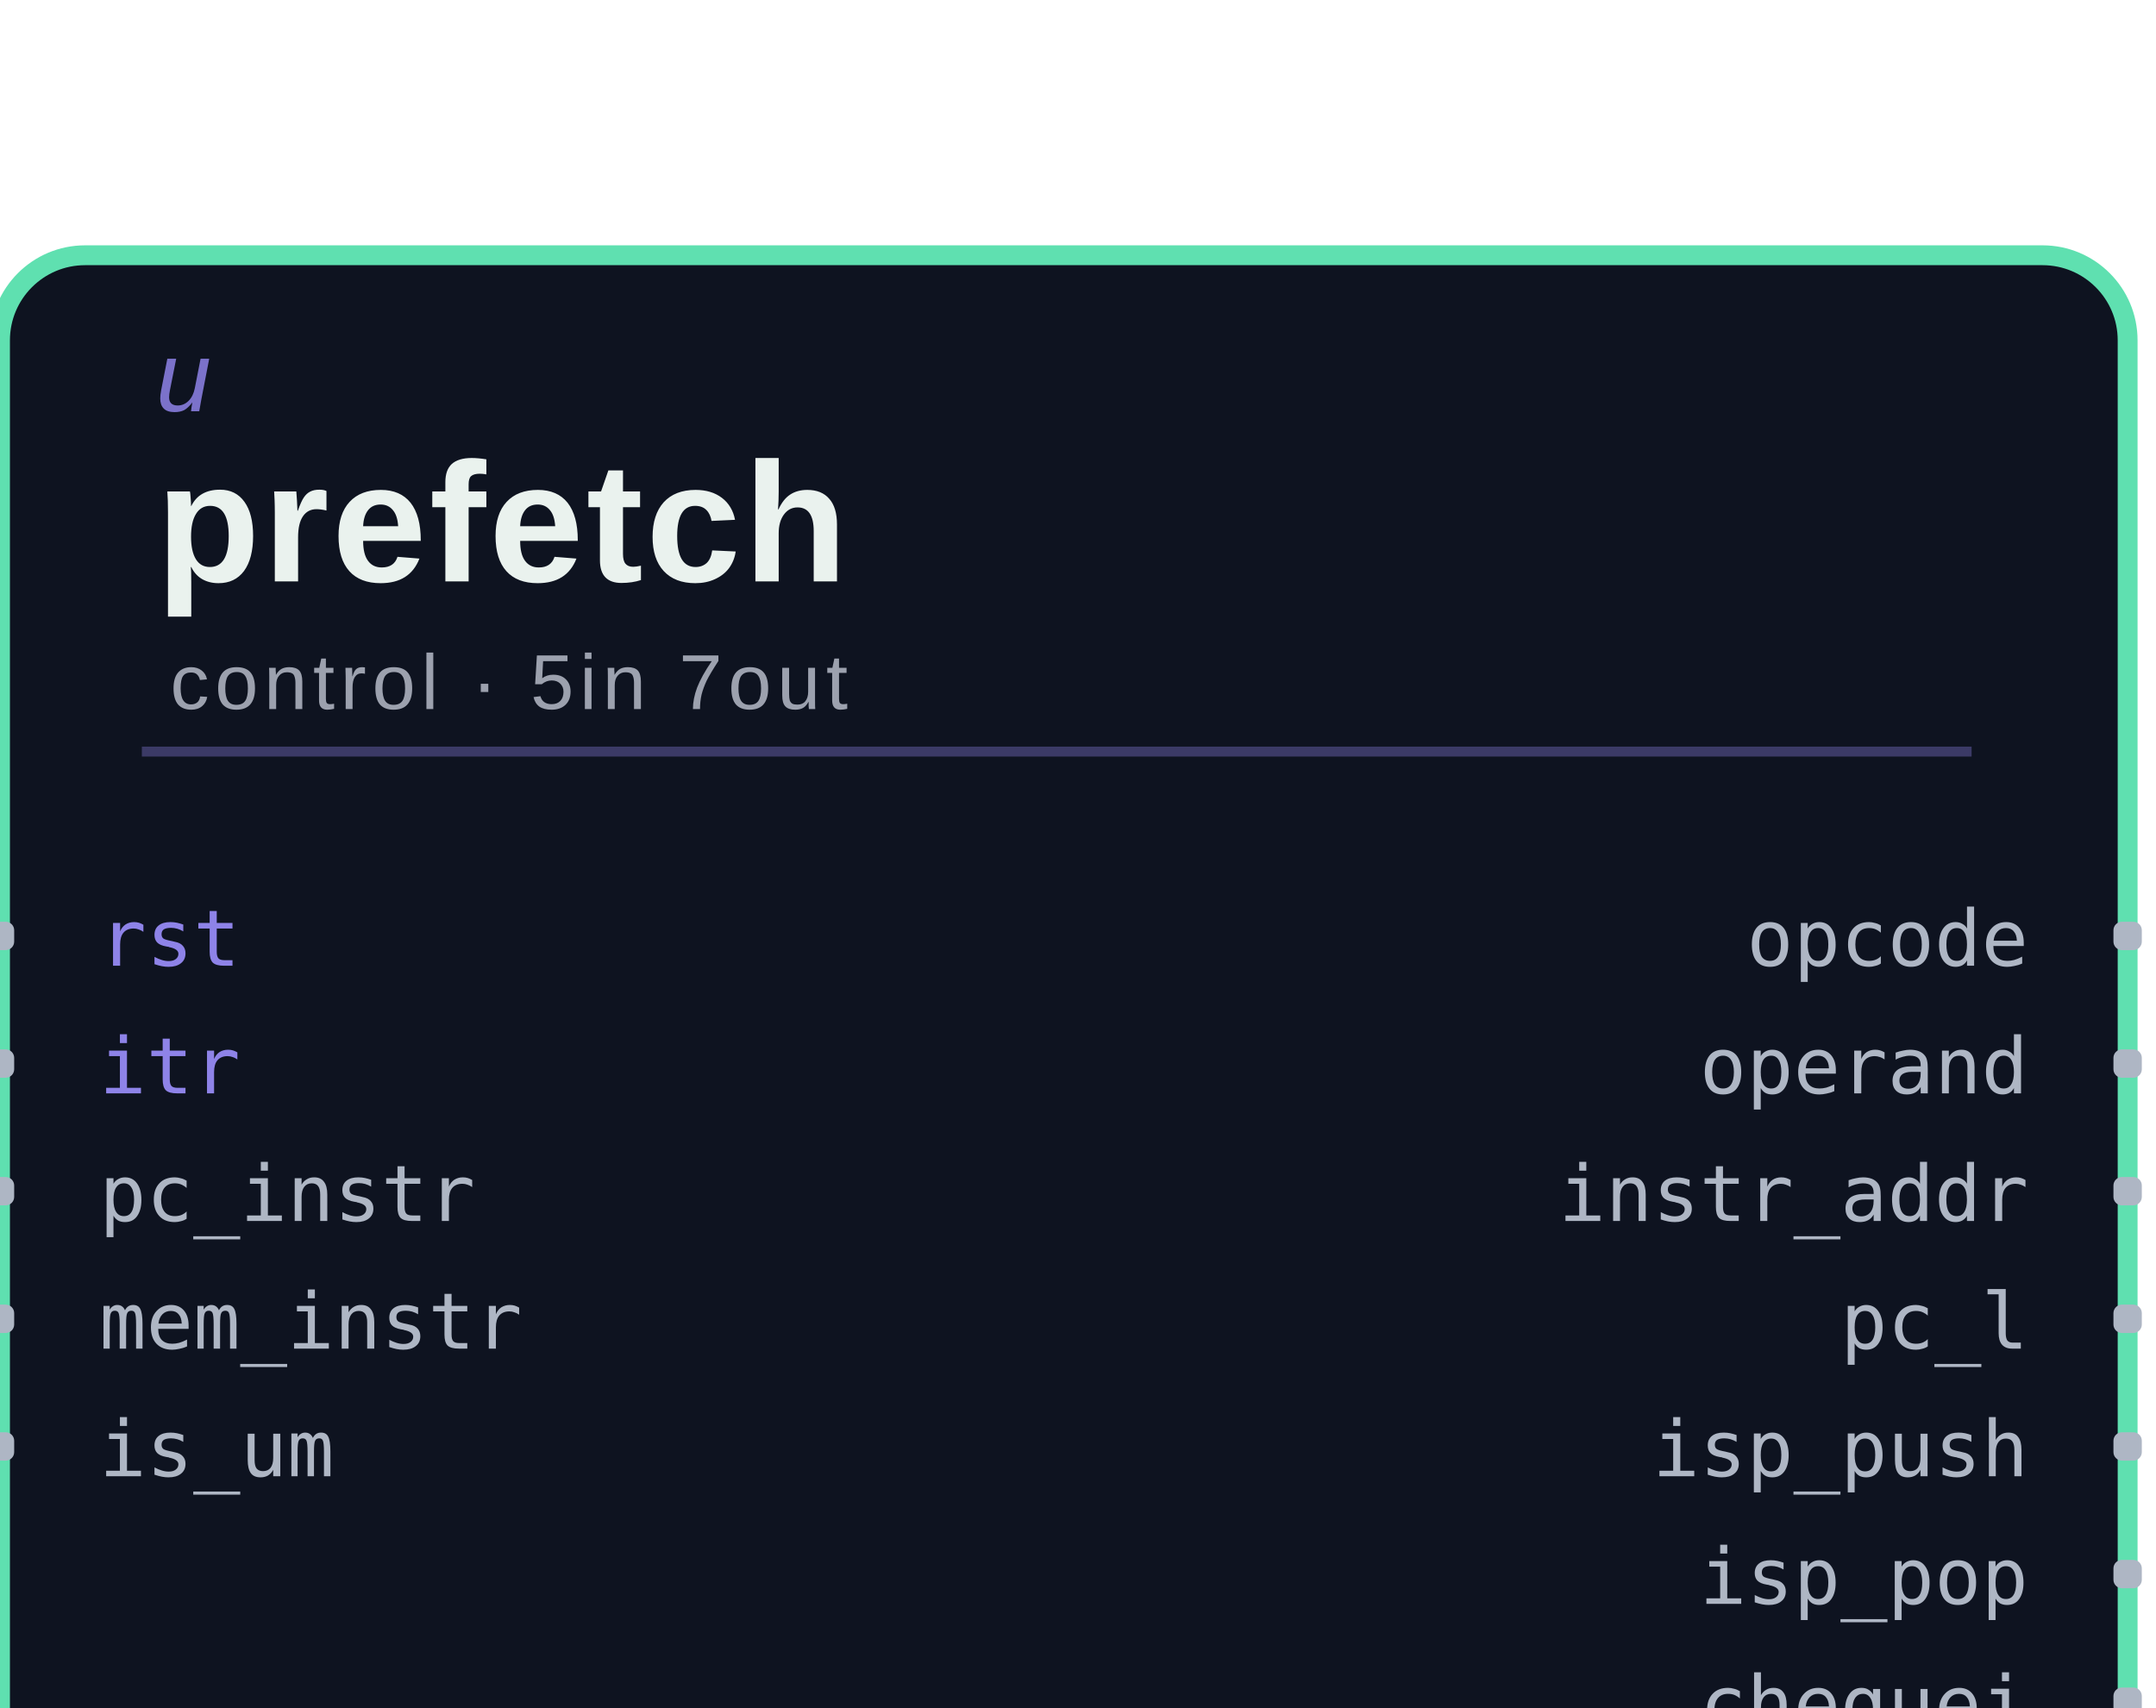
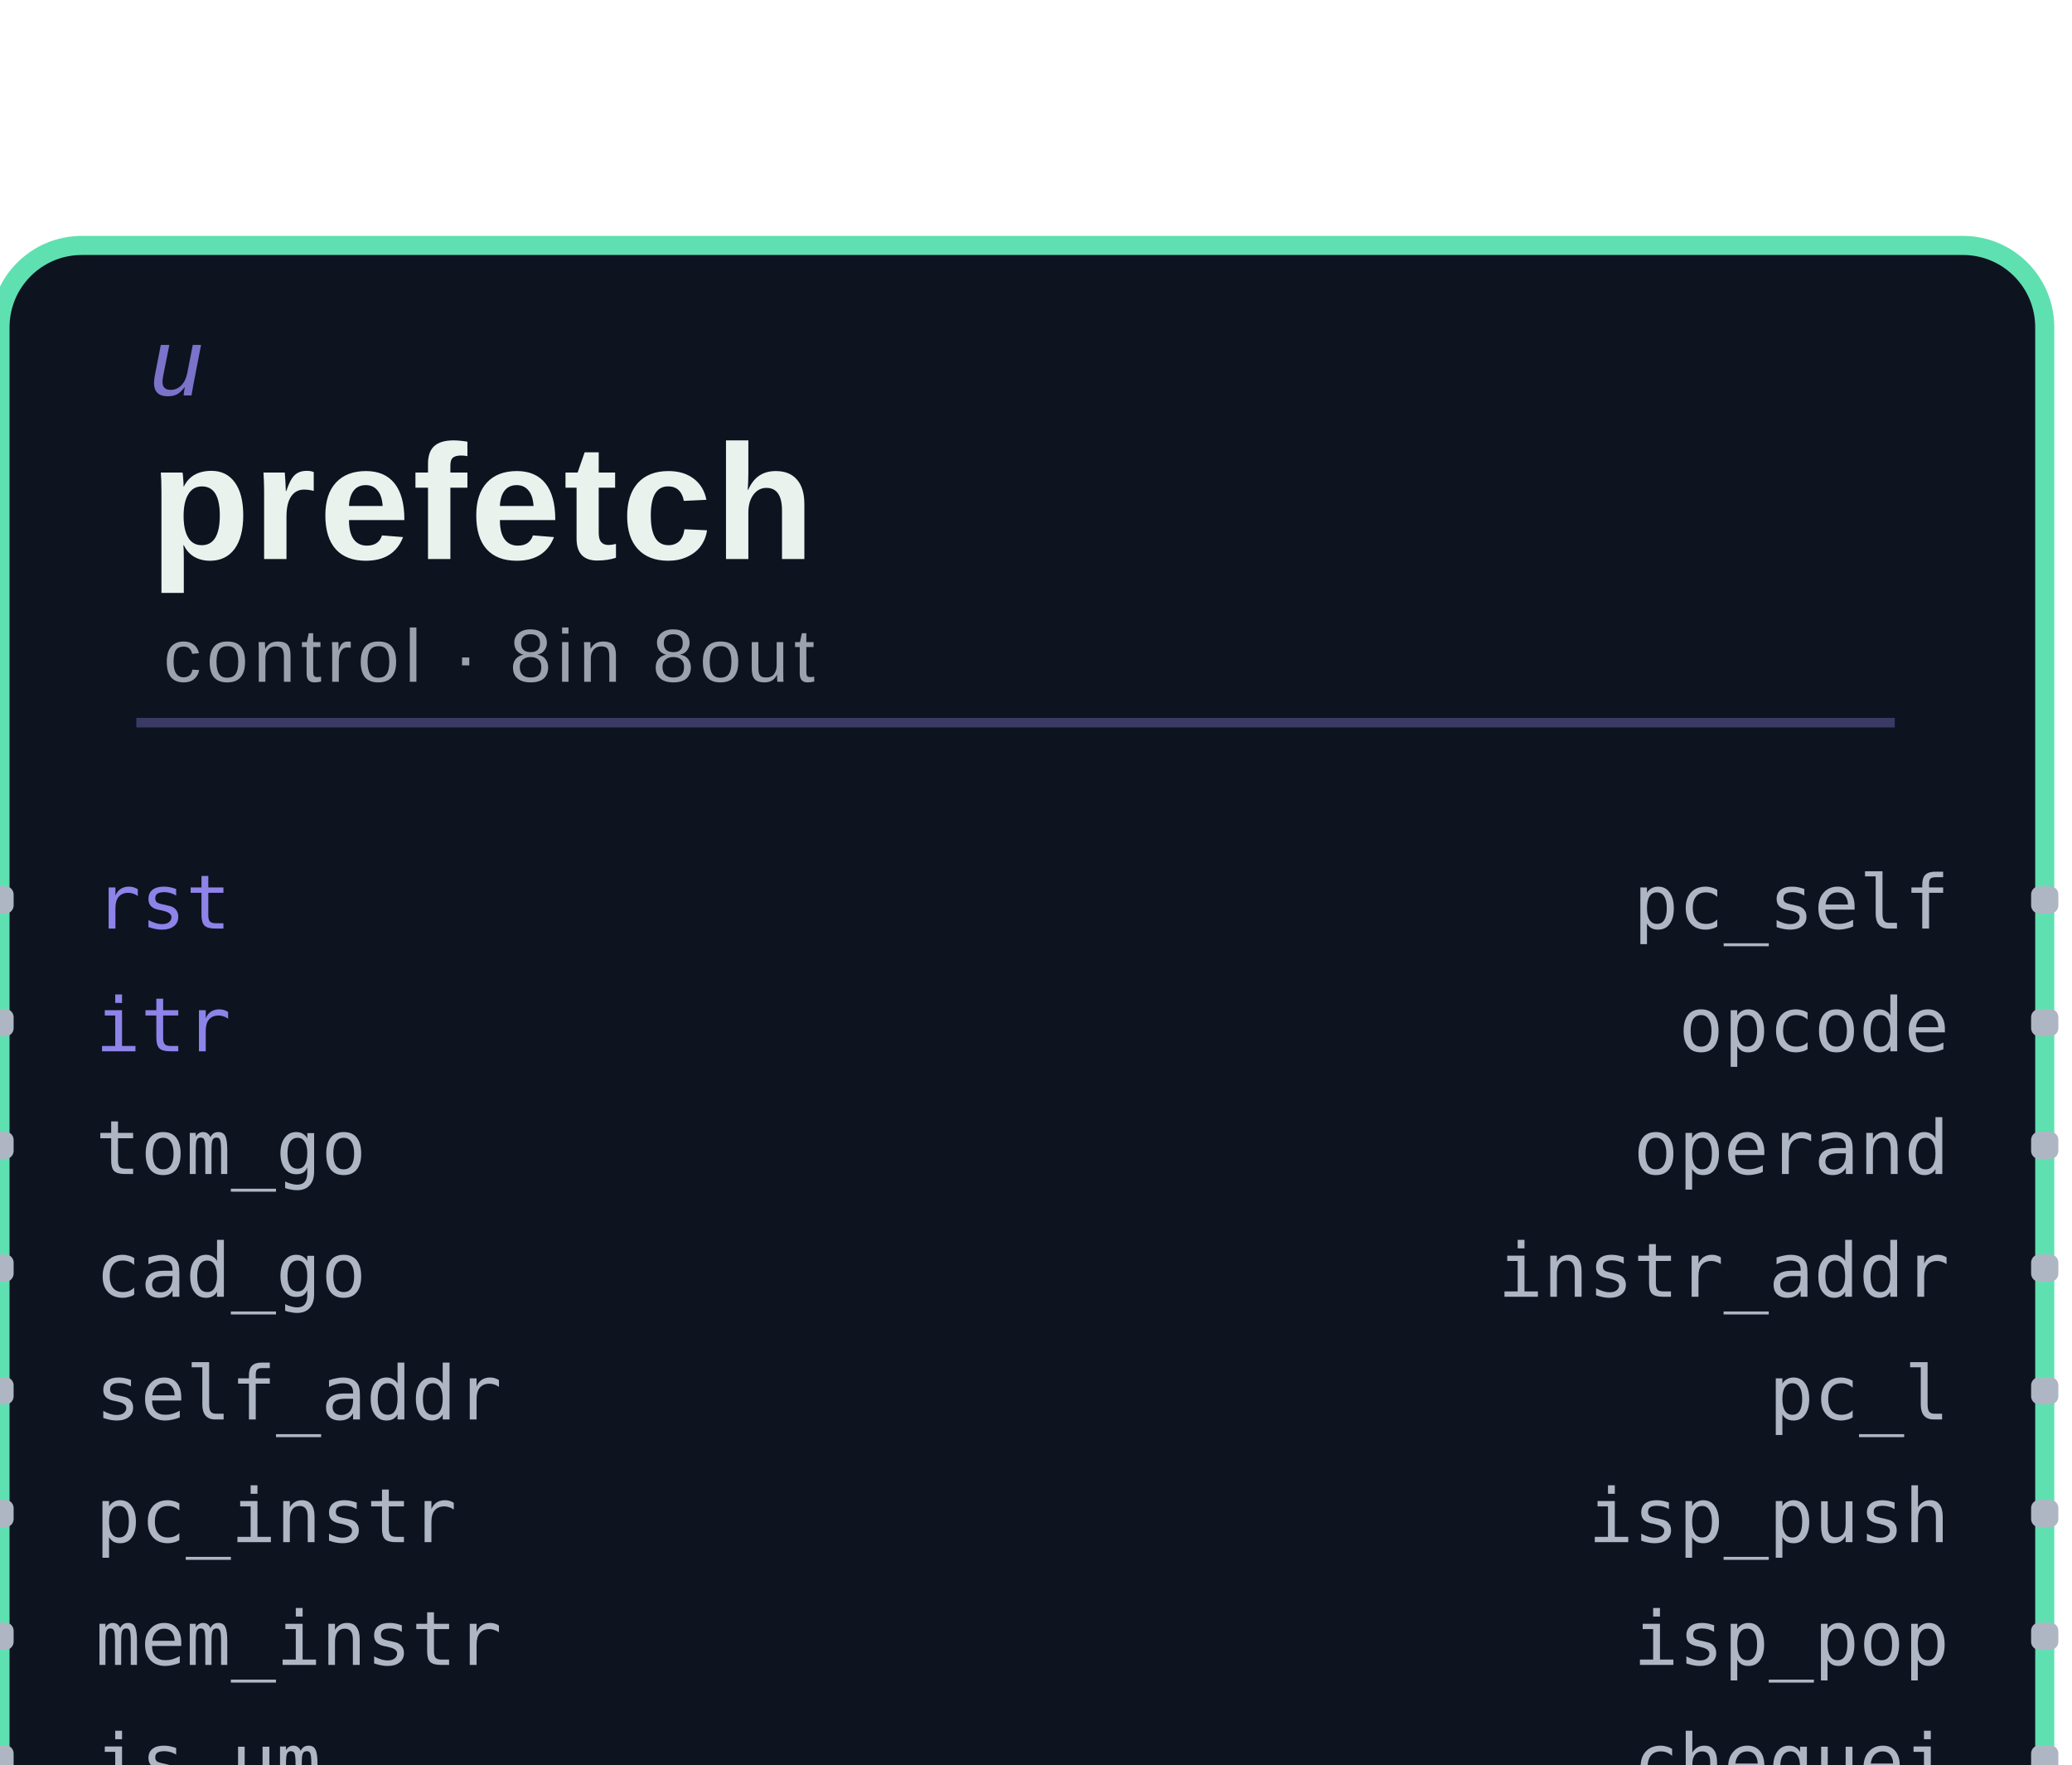
<svg xmlns="http://www.w3.org/2000/svg" xmlns:ns1="https://github.com/nturley/netlistsvg">
-   <g ns1:type="prefetch" transform="translate(0, 0)" ns1:width="150" ns1:height="141">
+   <g ns1:type="prefetch" transform="translate(0, 0)" ns1:width="150" ns1:height="150">
    <ns1:alias val="prefetch" />
-     <path d="M 6,18 H 144 A 6,6 0 0 1 150,24 V 131 A 6,6 0 0 1 144,137 H 6 A 6,6 0 0 1 0,131 V 24 A 6,6 0 0 1 6,18 Z" class="$cell_id" style="fill: var(--prism-card, #0E1320); stroke: var(--prism-module-stroke, #5FE0B0); stroke-width: 1.4; stroke-linejoin: round;" />
+     <path d="M 6,18 H 144 A 6,6 0 0 1 150,24 V 140 A 6,6 0 0 1 144,146 H 6 A 6,6 0 0 1 0,140 V 24 A 6,6 0 0 1 6,18 Z" class="$cell_id" style="fill: var(--prism-card, #0E1320); stroke: var(--prism-module-stroke, #5FE0B0); stroke-width: 1.4; stroke-linejoin: round;" />
    <text x="11" y="29" class="$cell_id" ns1:attribute="ref" style="font-family: 'Segoe UI', system-ui, -apple-system, 'Helvetica Neue', Arial, sans-serif; text-anchor: start; font-size: 7px; font-style: italic; fill: var(--aurora-violet, #8E83E8); opacity: 0.85;">u</text>
    <text x="11" y="41" class="nodelabel $cell_id" ns1:attribute="" style="font-family: 'Segoe UI', system-ui, -apple-system, 'Helvetica Neue', Arial, sans-serif; text-anchor: start; font-weight: 700; font-size: 12px; letter-spacing: 0.2px; fill: var(--prism-module-glyph, #EAF2EE);">prefetch</text>
-     <text x="12" y="50" class="$cell_id" ns1:attribute="" style="font-family: 'Segoe UI', system-ui, -apple-system, 'Helvetica Neue', Arial, sans-serif; text-anchor: start; font-size: 5.5px; letter-spacing: 0.4px; fill: var(--text-secondary, #9CA1AE);">control · 5in 7out</text>
+     <text x="12" y="50" class="$cell_id" ns1:attribute="" style="font-family: 'Segoe UI', system-ui, -apple-system, 'Helvetica Neue', Arial, sans-serif; text-anchor: start; font-size: 5.5px; letter-spacing: 0.4px; fill: var(--text-secondary, #9CA1AE);">control · 8in 8out</text>
    <line x1="10" y1="53" x2="139" y2="53" stroke="var(--aurora-violet, #8E83E8)" stroke-width="0.7" opacity="0.35" />
    <rect x="-1.0" y="65.0" width="2" height="2" rx="0.6" fill="var(--prism-port-label, #AEB6C4)" />
    <text x="7" y="68.1" class="$cell_id" ns1:attribute="" style="font-family: 'JetBrains Mono', 'Cascadia Code', 'Consolas', ui-monospace, monospace; text-anchor: start; font-size: 5.5px; fill: var(--accent, #8E83E8);">rst</text>
    <g ns1:x="0" ns1:y="66" ns1:pid="rst" />
    <rect x="-1.0" y="74.0" width="2" height="2" rx="0.6" fill="var(--prism-port-label, #AEB6C4)" />
    <text x="7" y="77.1" class="$cell_id" ns1:attribute="" style="font-family: 'JetBrains Mono', 'Cascadia Code', 'Consolas', ui-monospace, monospace; text-anchor: start; font-size: 5.5px; fill: var(--accent, #8E83E8);">itr</text>
    <g ns1:x="0" ns1:y="75" ns1:pid="itr" />
    <rect x="-1.0" y="83.0" width="2" height="2" rx="0.6" fill="var(--prism-port-label, #AEB6C4)" />
-     <text x="7" y="86.1" class="$cell_id" ns1:attribute="" style="font-family: 'JetBrains Mono', 'Cascadia Code', 'Consolas', ui-monospace, monospace; text-anchor: start; font-size: 5.5px; fill: var(--prism-port-label, #AEB6C4);">pc_instr</text>
-     <g ns1:x="0" ns1:y="84" ns1:pid="pc_instr" />
+     <text x="7" y="86.1" class="$cell_id" ns1:attribute="" style="font-family: 'JetBrains Mono', 'Cascadia Code', 'Consolas', ui-monospace, monospace; text-anchor: start; font-size: 5.5px; fill: var(--prism-port-label, #AEB6C4);">tom_go</text>
+     <g ns1:x="0" ns1:y="84" ns1:pid="tom_go" />
    <rect x="-1.0" y="92.0" width="2" height="2" rx="0.6" fill="var(--prism-port-label, #AEB6C4)" />
-     <text x="7" y="95.1" class="$cell_id" ns1:attribute="" style="font-family: 'JetBrains Mono', 'Cascadia Code', 'Consolas', ui-monospace, monospace; text-anchor: start; font-size: 5.5px; fill: var(--prism-port-label, #AEB6C4);">mem_instr</text>
-     <g ns1:x="0" ns1:y="93" ns1:pid="mem_instr" />
+     <text x="7" y="95.1" class="$cell_id" ns1:attribute="" style="font-family: 'JetBrains Mono', 'Cascadia Code', 'Consolas', ui-monospace, monospace; text-anchor: start; font-size: 5.5px; fill: var(--prism-port-label, #AEB6C4);">cad_go</text>
+     <g ns1:x="0" ns1:y="93" ns1:pid="cad_go" />
    <rect x="-1.0" y="101.0" width="2" height="2" rx="0.6" fill="var(--prism-port-label, #AEB6C4)" />
-     <text x="7" y="104.1" class="$cell_id" ns1:attribute="" style="font-family: 'JetBrains Mono', 'Cascadia Code', 'Consolas', ui-monospace, monospace; text-anchor: start; font-size: 5.5px; fill: var(--prism-port-label, #AEB6C4);">is_um</text>
-     <g ns1:x="0" ns1:y="102" ns1:pid="is_um" />
+     <text x="7" y="104.1" class="$cell_id" ns1:attribute="" style="font-family: 'JetBrains Mono', 'Cascadia Code', 'Consolas', ui-monospace, monospace; text-anchor: start; font-size: 5.5px; fill: var(--prism-port-label, #AEB6C4);">self_addr</text>
+     <g ns1:x="0" ns1:y="102" ns1:pid="self_addr" />
+     <rect x="-1.0" y="110.0" width="2" height="2" rx="0.6" fill="var(--prism-port-label, #AEB6C4)" />
+     <text x="7" y="113.1" class="$cell_id" ns1:attribute="" style="font-family: 'JetBrains Mono', 'Cascadia Code', 'Consolas', ui-monospace, monospace; text-anchor: start; font-size: 5.5px; fill: var(--prism-port-label, #AEB6C4);">pc_instr</text>
+     <g ns1:x="0" ns1:y="111" ns1:pid="pc_instr" />
+     <rect x="-1.0" y="119.0" width="2" height="2" rx="0.6" fill="var(--prism-port-label, #AEB6C4)" />
+     <text x="7" y="122.1" class="$cell_id" ns1:attribute="" style="font-family: 'JetBrains Mono', 'Cascadia Code', 'Consolas', ui-monospace, monospace; text-anchor: start; font-size: 5.5px; fill: var(--prism-port-label, #AEB6C4);">mem_instr</text>
+     <g ns1:x="0" ns1:y="120" ns1:pid="mem_instr" />
+     <rect x="-1.0" y="128.0" width="2" height="2" rx="0.6" fill="var(--prism-port-label, #AEB6C4)" />
+     <text x="7" y="131.1" class="$cell_id" ns1:attribute="" style="font-family: 'JetBrains Mono', 'Cascadia Code', 'Consolas', ui-monospace, monospace; text-anchor: start; font-size: 5.5px; fill: var(--prism-port-label, #AEB6C4);">is_um</text>
+     <g ns1:x="0" ns1:y="129" ns1:pid="is_um" />
    <rect x="149.0" y="65.0" width="2" height="2" rx="0.6" fill="var(--prism-port-label, #AEB6C4)" />
-     <text x="143" y="68.1" class="$cell_id" ns1:attribute="" style="font-family: 'JetBrains Mono', 'Cascadia Code', 'Consolas', ui-monospace, monospace; text-anchor: end; font-size: 5.5px; fill: var(--prism-port-label, #AEB6C4);">opcode</text>
-     <g ns1:x="150" ns1:y="66" ns1:pid="opcode" />
+     <text x="143" y="68.1" class="$cell_id" ns1:attribute="" style="font-family: 'JetBrains Mono', 'Cascadia Code', 'Consolas', ui-monospace, monospace; text-anchor: end; font-size: 5.5px; fill: var(--prism-port-label, #AEB6C4);">pc_self</text>
+     <g ns1:x="150" ns1:y="66" ns1:pid="pc_self" />
    <rect x="149.0" y="74.0" width="2" height="2" rx="0.6" fill="var(--prism-port-label, #AEB6C4)" />
-     <text x="143" y="77.1" class="$cell_id" ns1:attribute="" style="font-family: 'JetBrains Mono', 'Cascadia Code', 'Consolas', ui-monospace, monospace; text-anchor: end; font-size: 5.5px; fill: var(--prism-port-label, #AEB6C4);">operand</text>
-     <g ns1:x="150" ns1:y="75" ns1:pid="operand" />
+     <text x="143" y="77.1" class="$cell_id" ns1:attribute="" style="font-family: 'JetBrains Mono', 'Cascadia Code', 'Consolas', ui-monospace, monospace; text-anchor: end; font-size: 5.5px; fill: var(--prism-port-label, #AEB6C4);">opcode</text>
+     <g ns1:x="150" ns1:y="75" ns1:pid="opcode" />
    <rect x="149.0" y="83.0" width="2" height="2" rx="0.6" fill="var(--prism-port-label, #AEB6C4)" />
-     <text x="143" y="86.1" class="$cell_id" ns1:attribute="" style="font-family: 'JetBrains Mono', 'Cascadia Code', 'Consolas', ui-monospace, monospace; text-anchor: end; font-size: 5.5px; fill: var(--prism-port-label, #AEB6C4);">instr_addr</text>
-     <g ns1:x="150" ns1:y="84" ns1:pid="instr_addr" />
+     <text x="143" y="86.1" class="$cell_id" ns1:attribute="" style="font-family: 'JetBrains Mono', 'Cascadia Code', 'Consolas', ui-monospace, monospace; text-anchor: end; font-size: 5.5px; fill: var(--prism-port-label, #AEB6C4);">operand</text>
+     <g ns1:x="150" ns1:y="84" ns1:pid="operand" />
    <rect x="149.0" y="92.0" width="2" height="2" rx="0.6" fill="var(--prism-port-label, #AEB6C4)" />
-     <text x="143" y="95.1" class="$cell_id" ns1:attribute="" style="font-family: 'JetBrains Mono', 'Cascadia Code', 'Consolas', ui-monospace, monospace; text-anchor: end; font-size: 5.5px; fill: var(--prism-port-label, #AEB6C4);">pc_l</text>
-     <g ns1:x="150" ns1:y="93" ns1:pid="pc_l" />
+     <text x="143" y="95.1" class="$cell_id" ns1:attribute="" style="font-family: 'JetBrains Mono', 'Cascadia Code', 'Consolas', ui-monospace, monospace; text-anchor: end; font-size: 5.5px; fill: var(--prism-port-label, #AEB6C4);">instr_addr</text>
+     <g ns1:x="150" ns1:y="93" ns1:pid="instr_addr" />
    <rect x="149.0" y="101.0" width="2" height="2" rx="0.6" fill="var(--prism-port-label, #AEB6C4)" />
-     <text x="143" y="104.1" class="$cell_id" ns1:attribute="" style="font-family: 'JetBrains Mono', 'Cascadia Code', 'Consolas', ui-monospace, monospace; text-anchor: end; font-size: 5.5px; fill: var(--prism-port-label, #AEB6C4);">isp_push</text>
-     <g ns1:x="150" ns1:y="102" ns1:pid="isp_push" />
+     <text x="143" y="104.1" class="$cell_id" ns1:attribute="" style="font-family: 'JetBrains Mono', 'Cascadia Code', 'Consolas', ui-monospace, monospace; text-anchor: end; font-size: 5.5px; fill: var(--prism-port-label, #AEB6C4);">pc_l</text>
+     <g ns1:x="150" ns1:y="102" ns1:pid="pc_l" />
    <rect x="149.0" y="110.0" width="2" height="2" rx="0.6" fill="var(--prism-port-label, #AEB6C4)" />
-     <text x="143" y="113.1" class="$cell_id" ns1:attribute="" style="font-family: 'JetBrains Mono', 'Cascadia Code', 'Consolas', ui-monospace, monospace; text-anchor: end; font-size: 5.5px; fill: var(--prism-port-label, #AEB6C4);">isp_pop</text>
-     <g ns1:x="150" ns1:y="111" ns1:pid="isp_pop" />
+     <text x="143" y="113.1" class="$cell_id" ns1:attribute="" style="font-family: 'JetBrains Mono', 'Cascadia Code', 'Consolas', ui-monospace, monospace; text-anchor: end; font-size: 5.5px; fill: var(--prism-port-label, #AEB6C4);">isp_push</text>
+     <g ns1:x="150" ns1:y="111" ns1:pid="isp_push" />
    <rect x="149.0" y="119.0" width="2" height="2" rx="0.6" fill="var(--prism-port-label, #AEB6C4)" />
-     <text x="143" y="122.1" class="$cell_id" ns1:attribute="" style="font-family: 'JetBrains Mono', 'Cascadia Code', 'Consolas', ui-monospace, monospace; text-anchor: end; font-size: 5.5px; fill: var(--prism-port-label, #AEB6C4);">cheguei</text>
-     <g ns1:x="150" ns1:y="120" ns1:pid="cheguei" />
+     <text x="143" y="122.1" class="$cell_id" ns1:attribute="" style="font-family: 'JetBrains Mono', 'Cascadia Code', 'Consolas', ui-monospace, monospace; text-anchor: end; font-size: 5.5px; fill: var(--prism-port-label, #AEB6C4);">isp_pop</text>
+     <g ns1:x="150" ns1:y="120" ns1:pid="isp_pop" />
+     <rect x="149.0" y="128.0" width="2" height="2" rx="0.6" fill="var(--prism-port-label, #AEB6C4)" />
+     <text x="143" y="131.1" class="$cell_id" ns1:attribute="" style="font-family: 'JetBrains Mono', 'Cascadia Code', 'Consolas', ui-monospace, monospace; text-anchor: end; font-size: 5.5px; fill: var(--prism-port-label, #AEB6C4);">cheguei</text>
+     <g ns1:x="150" ns1:y="129" ns1:pid="cheguei" />
  </g>
</svg>
